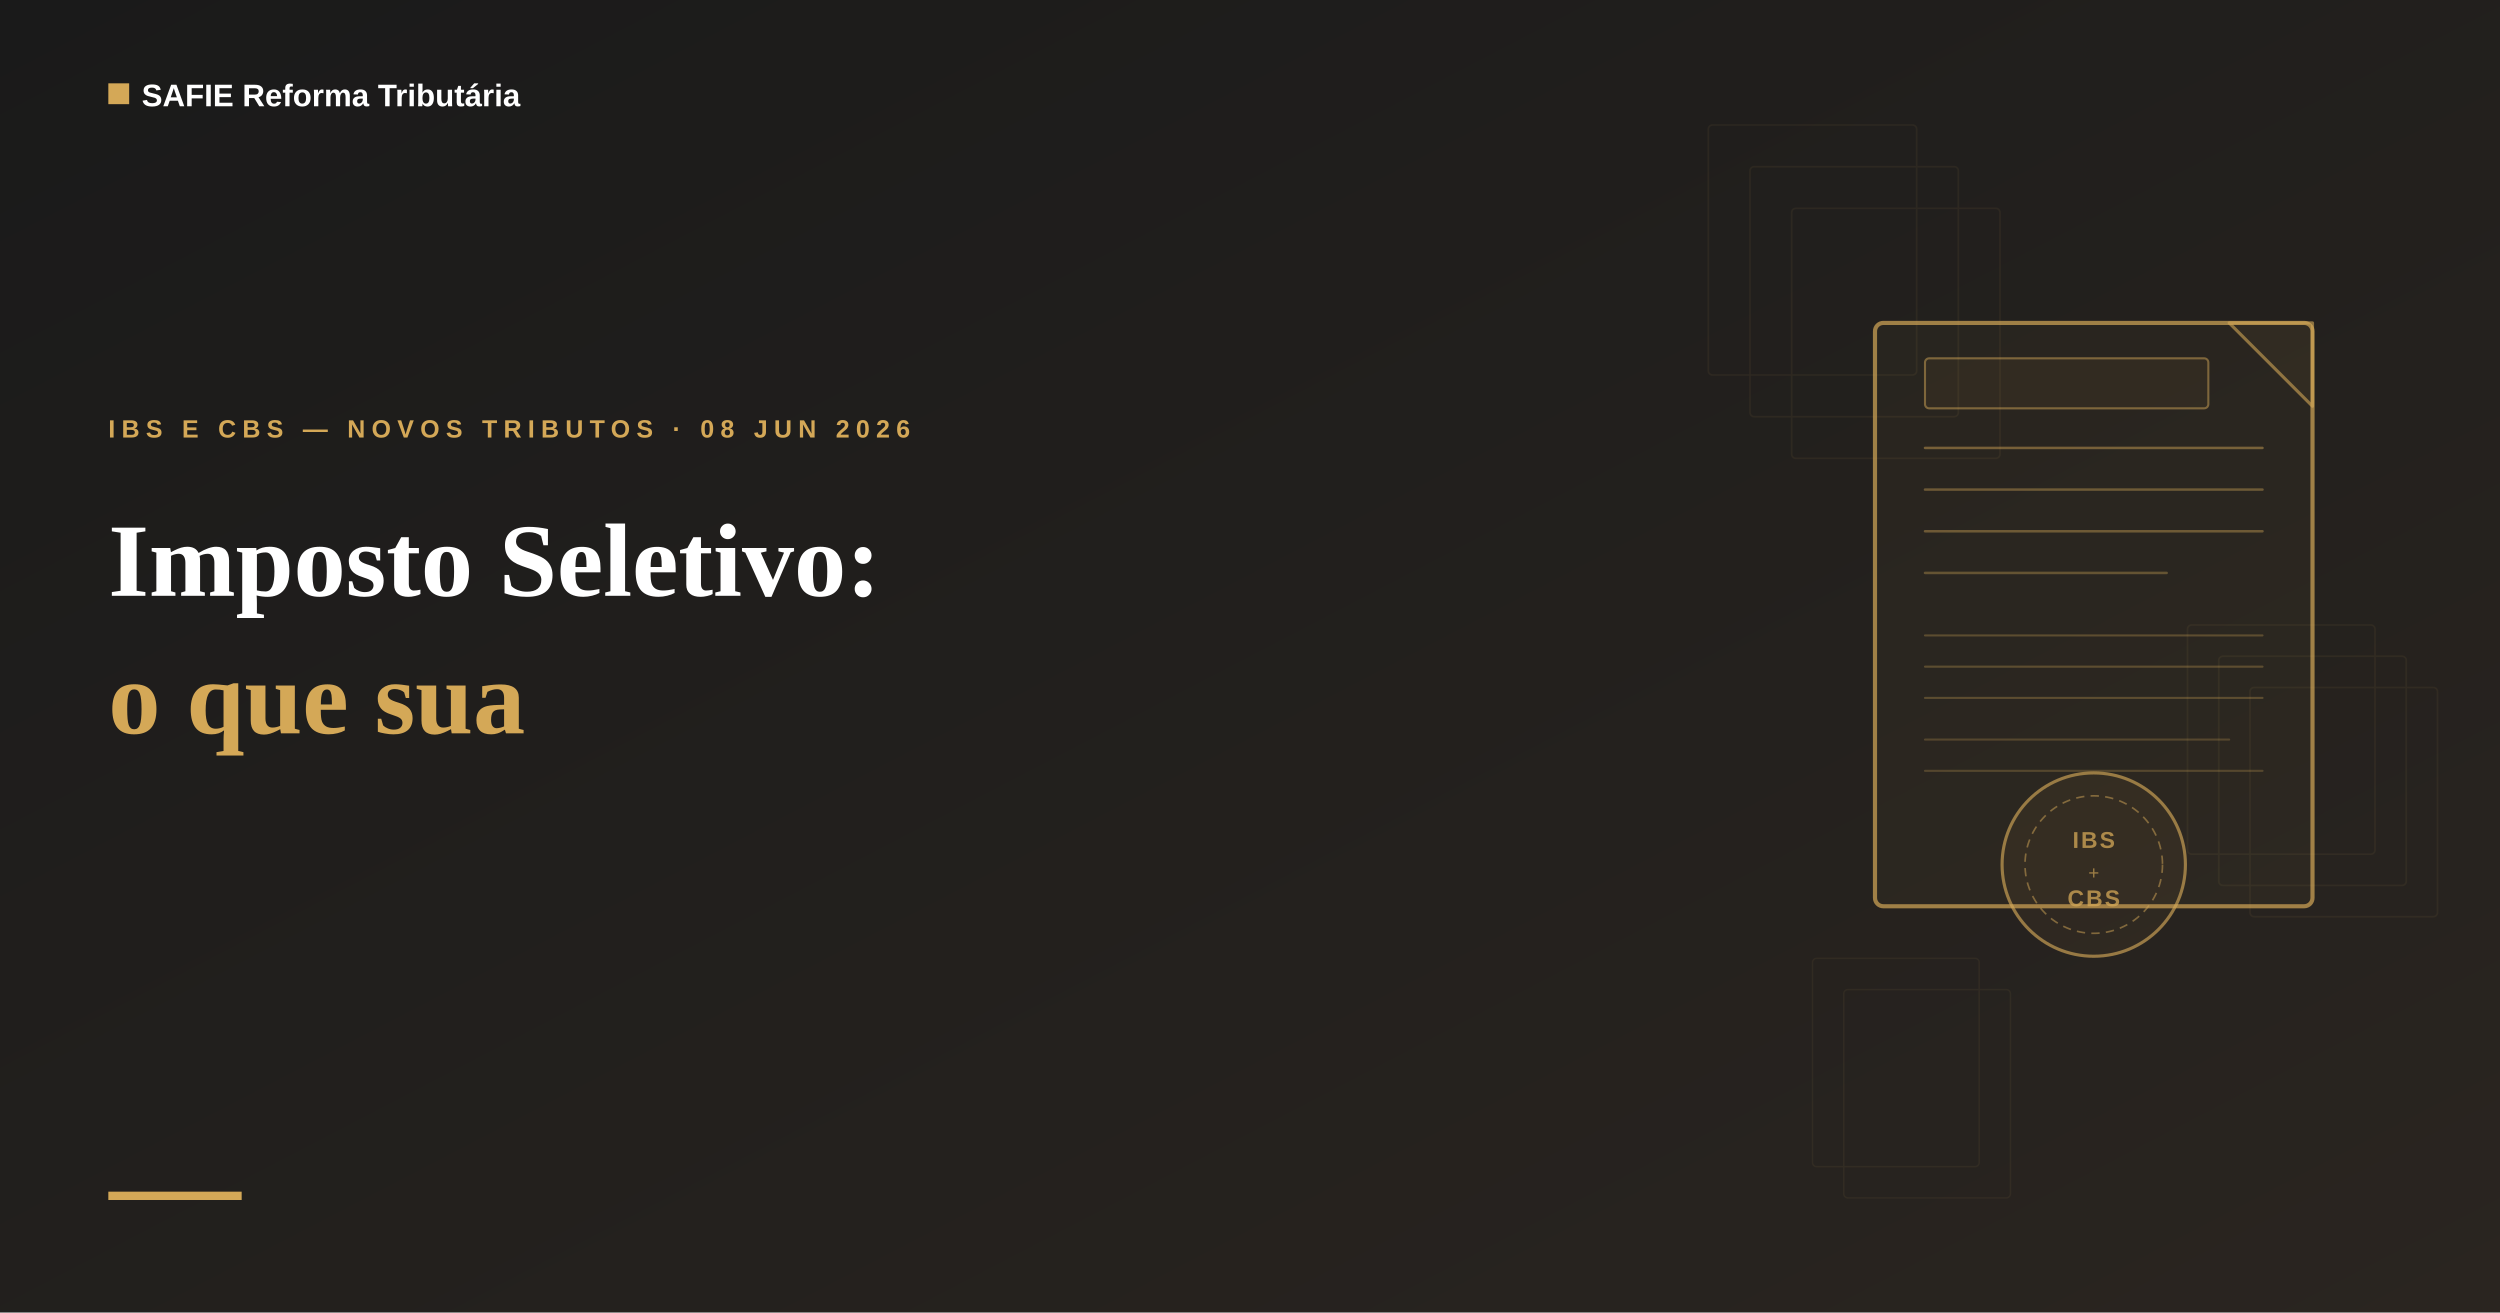
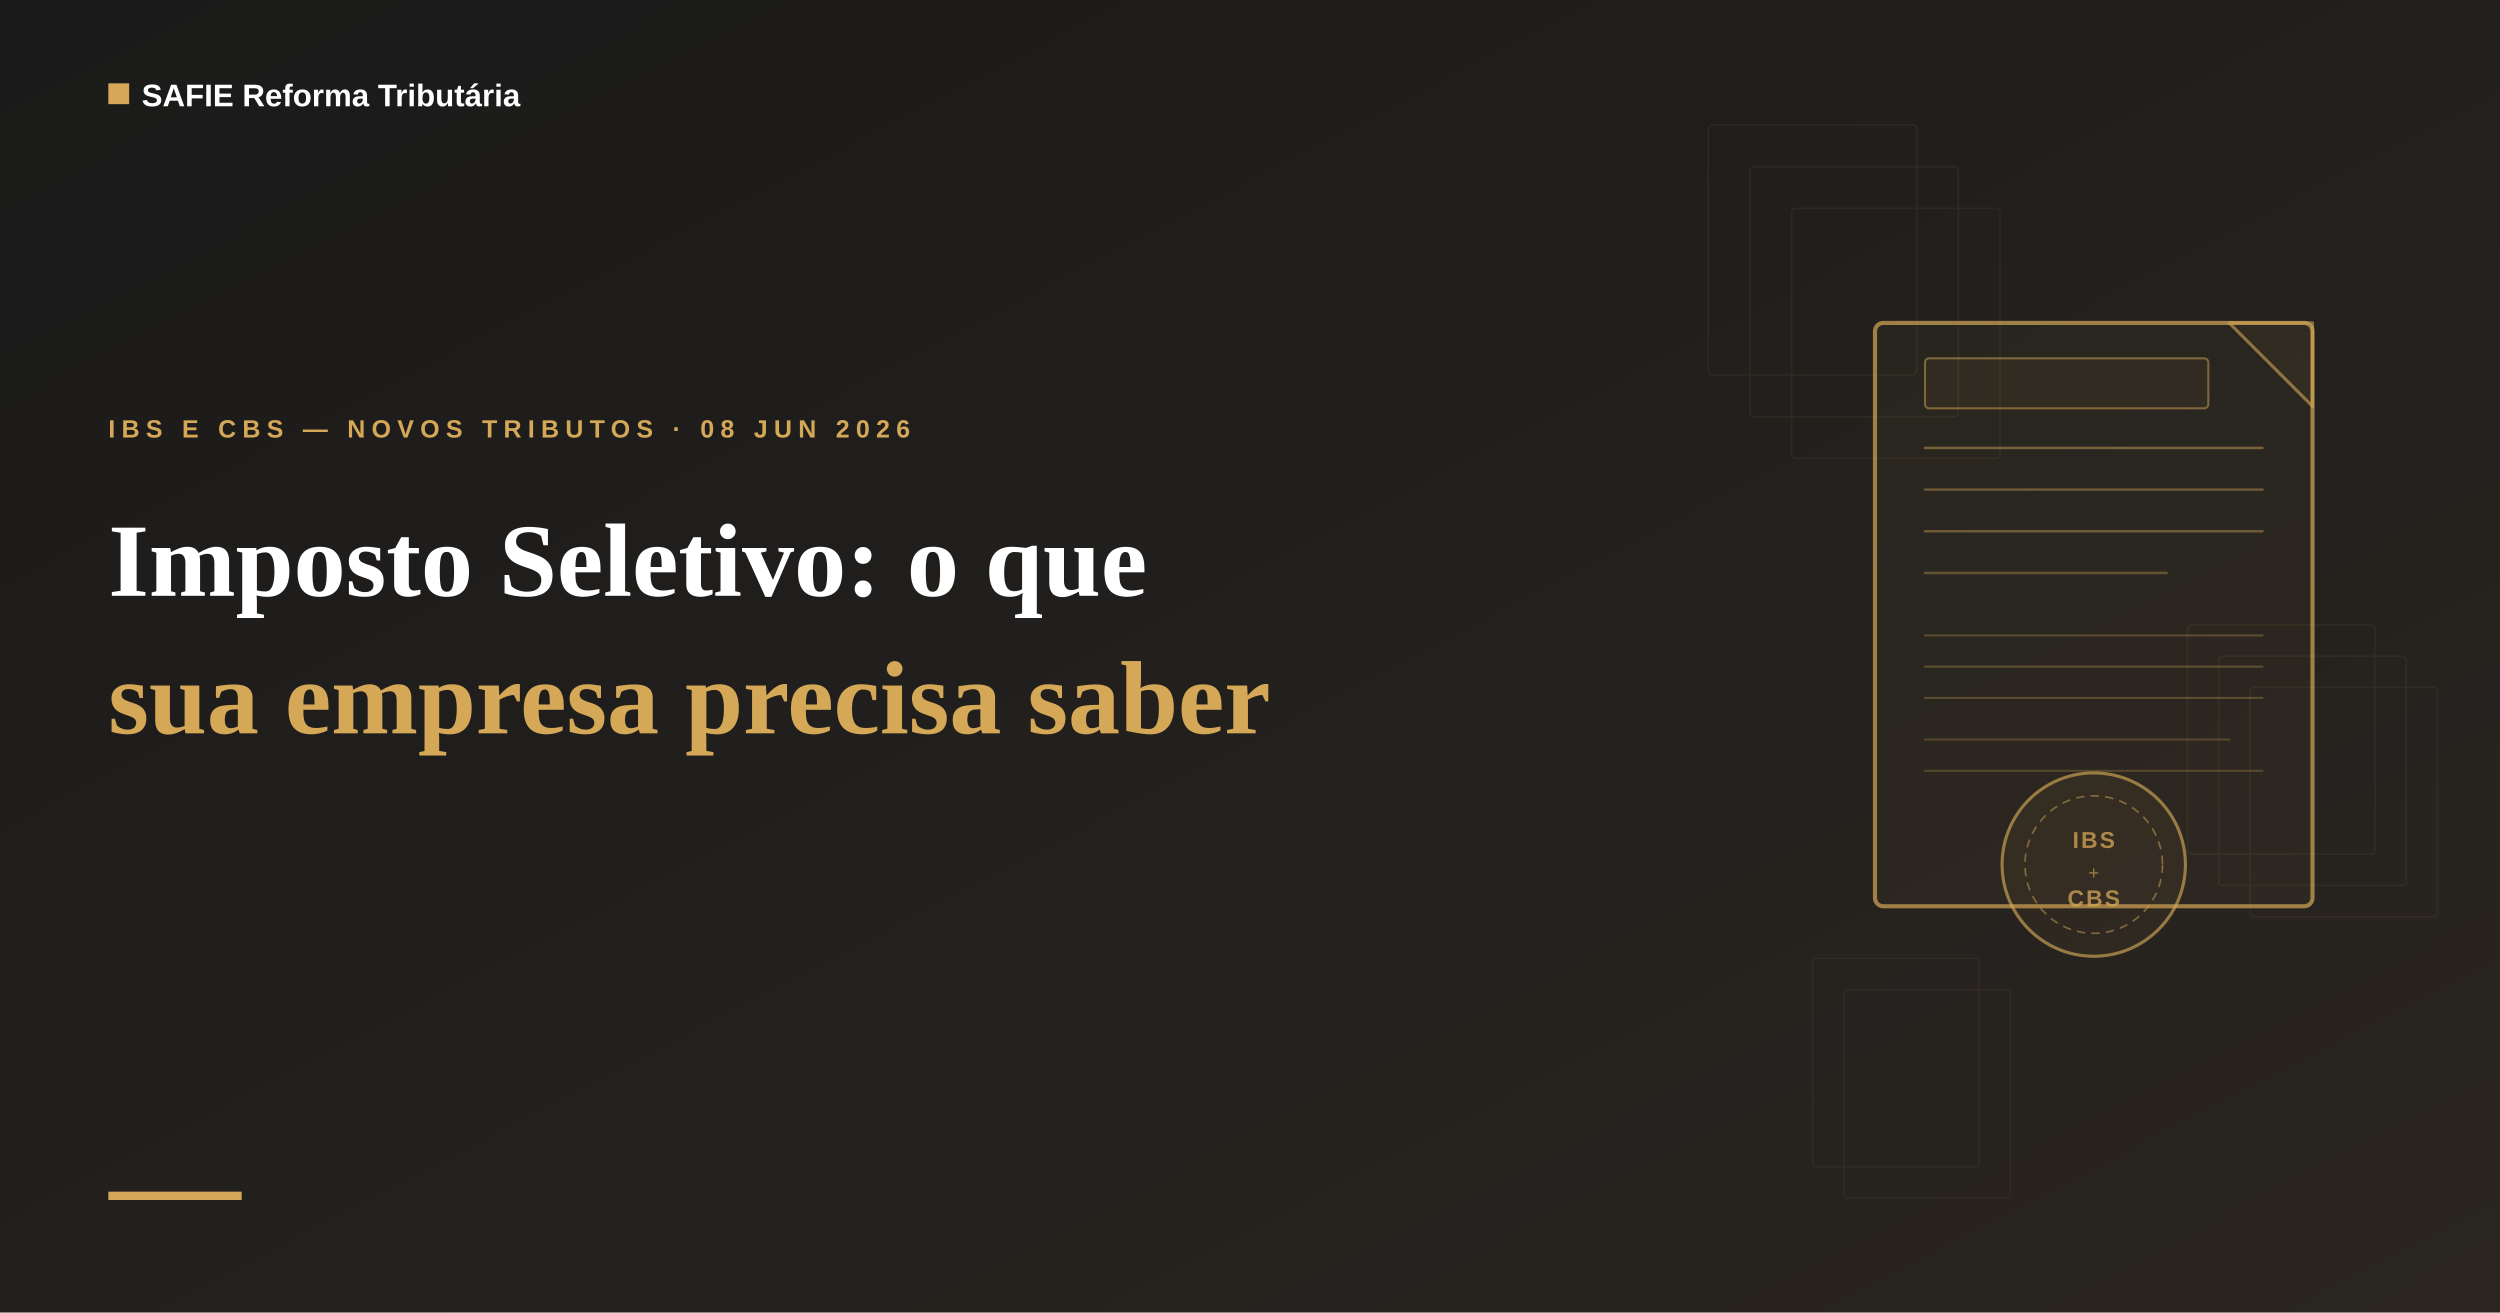
<svg xmlns="http://www.w3.org/2000/svg" viewBox="0 0 1200 630" width="1200" height="630">
  <defs>
    <linearGradient id="bg-grad" x1="0%" y1="0%" x2="100%" y2="100%">
      <stop offset="0%" stop-color="#1a1a1a" />
      <stop offset="100%" stop-color="#2a2520" />
    </linearGradient>
  </defs>
  <rect width="1200" height="630" fill="url(#bg-grad)" />
  <g stroke="#d4a857" fill="none" opacity="0.07">
    <rect x="820" y="60" width="100" height="120" rx="2" stroke-width="0.8" />
    <rect x="840" y="80" width="100" height="120" rx="2" stroke-width="0.8" />
    <rect x="860" y="100" width="100" height="120" rx="2" stroke-width="0.8" />
    <rect x="1050" y="300" width="90" height="110" rx="2" stroke-width="0.8" />
    <rect x="1065" y="315" width="90" height="110" rx="2" stroke-width="0.8" />
    <rect x="1080" y="330" width="90" height="110" rx="2" stroke-width="0.8" />
    <rect x="870" y="460" width="80" height="100" rx="2" stroke-width="0.7" />
    <rect x="885" y="475" width="80" height="100" rx="2" stroke-width="0.7" />
  </g>
  <g stroke="#d4a857" fill="none" stroke-linecap="round" stroke-linejoin="round">
    <rect x="900" y="155" width="210" height="280" rx="4" stroke-width="2" fill="#d4a857" fill-opacity="0.05" opacity="0.7" />
    <polyline points="1070,155 1110,155 1110,195 1070,155" stroke-width="1.5" fill="#d4a857" fill-opacity="0.08" opacity="0.6" />
    <line x1="924" y1="215" x2="1086" y2="215" stroke-width="1.2" opacity="0.45" />
    <line x1="924" y1="235" x2="1086" y2="235" stroke-width="1.2" opacity="0.40" />
    <line x1="924" y1="255" x2="1086" y2="255" stroke-width="1.2" opacity="0.40" />
    <line x1="924" y1="275" x2="1040" y2="275" stroke-width="1.2" opacity="0.35" />
    <line x1="924" y1="305" x2="1086" y2="305" stroke-width="1" opacity="0.30" />
    <line x1="924" y1="320" x2="1086" y2="320" stroke-width="1" opacity="0.30" />
    <line x1="924" y1="335" x2="1086" y2="335" stroke-width="1" opacity="0.30" />
    <line x1="924" y1="355" x2="1070" y2="355" stroke-width="1" opacity="0.25" />
    <line x1="924" y1="370" x2="1086" y2="370" stroke-width="1" opacity="0.25" />
    <rect x="924" y="172" width="136" height="24" rx="2" stroke-width="1" fill="#d4a857" fill-opacity="0.10" opacity="0.5" />
  </g>
  <g transform="translate(1005, 415)">
    <circle r="44" fill="#d4a857" fill-opacity="0.08" stroke="#d4a857" stroke-width="1.5" opacity="0.65" />
    <circle r="33" fill="none" stroke="#d4a857" stroke-width="0.8" stroke-dasharray="4,3" opacity="0.50" />
    <text text-anchor="middle" y="-8" fill="#d4a857" opacity="0.75" font-family="'DM Sans', Arial, sans-serif" font-size="11" font-weight="700" letter-spacing="1">IBS</text>
    <text text-anchor="middle" y="7" fill="#d4a857" opacity="0.65" font-family="'DM Sans', Arial, sans-serif" font-size="9" letter-spacing="1">+</text>
    <text text-anchor="middle" y="20" fill="#d4a857" opacity="0.75" font-family="'DM Sans', Arial, sans-serif" font-size="11" font-weight="700" letter-spacing="1">CBS</text>
  </g>
  <rect x="52" y="40" width="10" height="10" fill="#d4a857" />
  <text x="68" y="51" fill="#ffffff" font-family="'DM Sans', Arial, sans-serif" font-size="15" font-weight="600">SAFIE Reforma Tributária</text>
  <text x="52" y="210" fill="#d4a857" font-family="'DM Sans', Arial, sans-serif" font-size="12" font-weight="600" letter-spacing="3">IBS E CBS — NOVOS TRIBUTOS · 08 JUN 2026</text>
-   <text x="52" y="286" fill="#ffffff" font-family="Georgia, 'Times New Roman', serif" font-size="50" font-weight="700">Imposto Seletivo:</text>
-   <text x="52" y="352" fill="#d4a857" font-family="Georgia, 'Times New Roman', serif" font-size="50" font-weight="700">o que sua</text>
+   <text x="52" y="286" fill="#ffffff" font-family="Georgia, 'Times New Roman', serif" font-size="50" font-weight="700">Imposto Seletivo: o que</text>
+   <text x="52" y="352" fill="#d4a857" font-family="Georgia, 'Times New Roman', serif" font-size="50" font-weight="700">sua empresa precisa saber</text>
  <text x="52" y="418" fill="#d4a857" font-family="Georgia, 'Times New Roman', serif" font-size="50" font-weight="700" />
  <rect x="52" y="572" width="64" height="4" fill="#d4a857" />
</svg>
